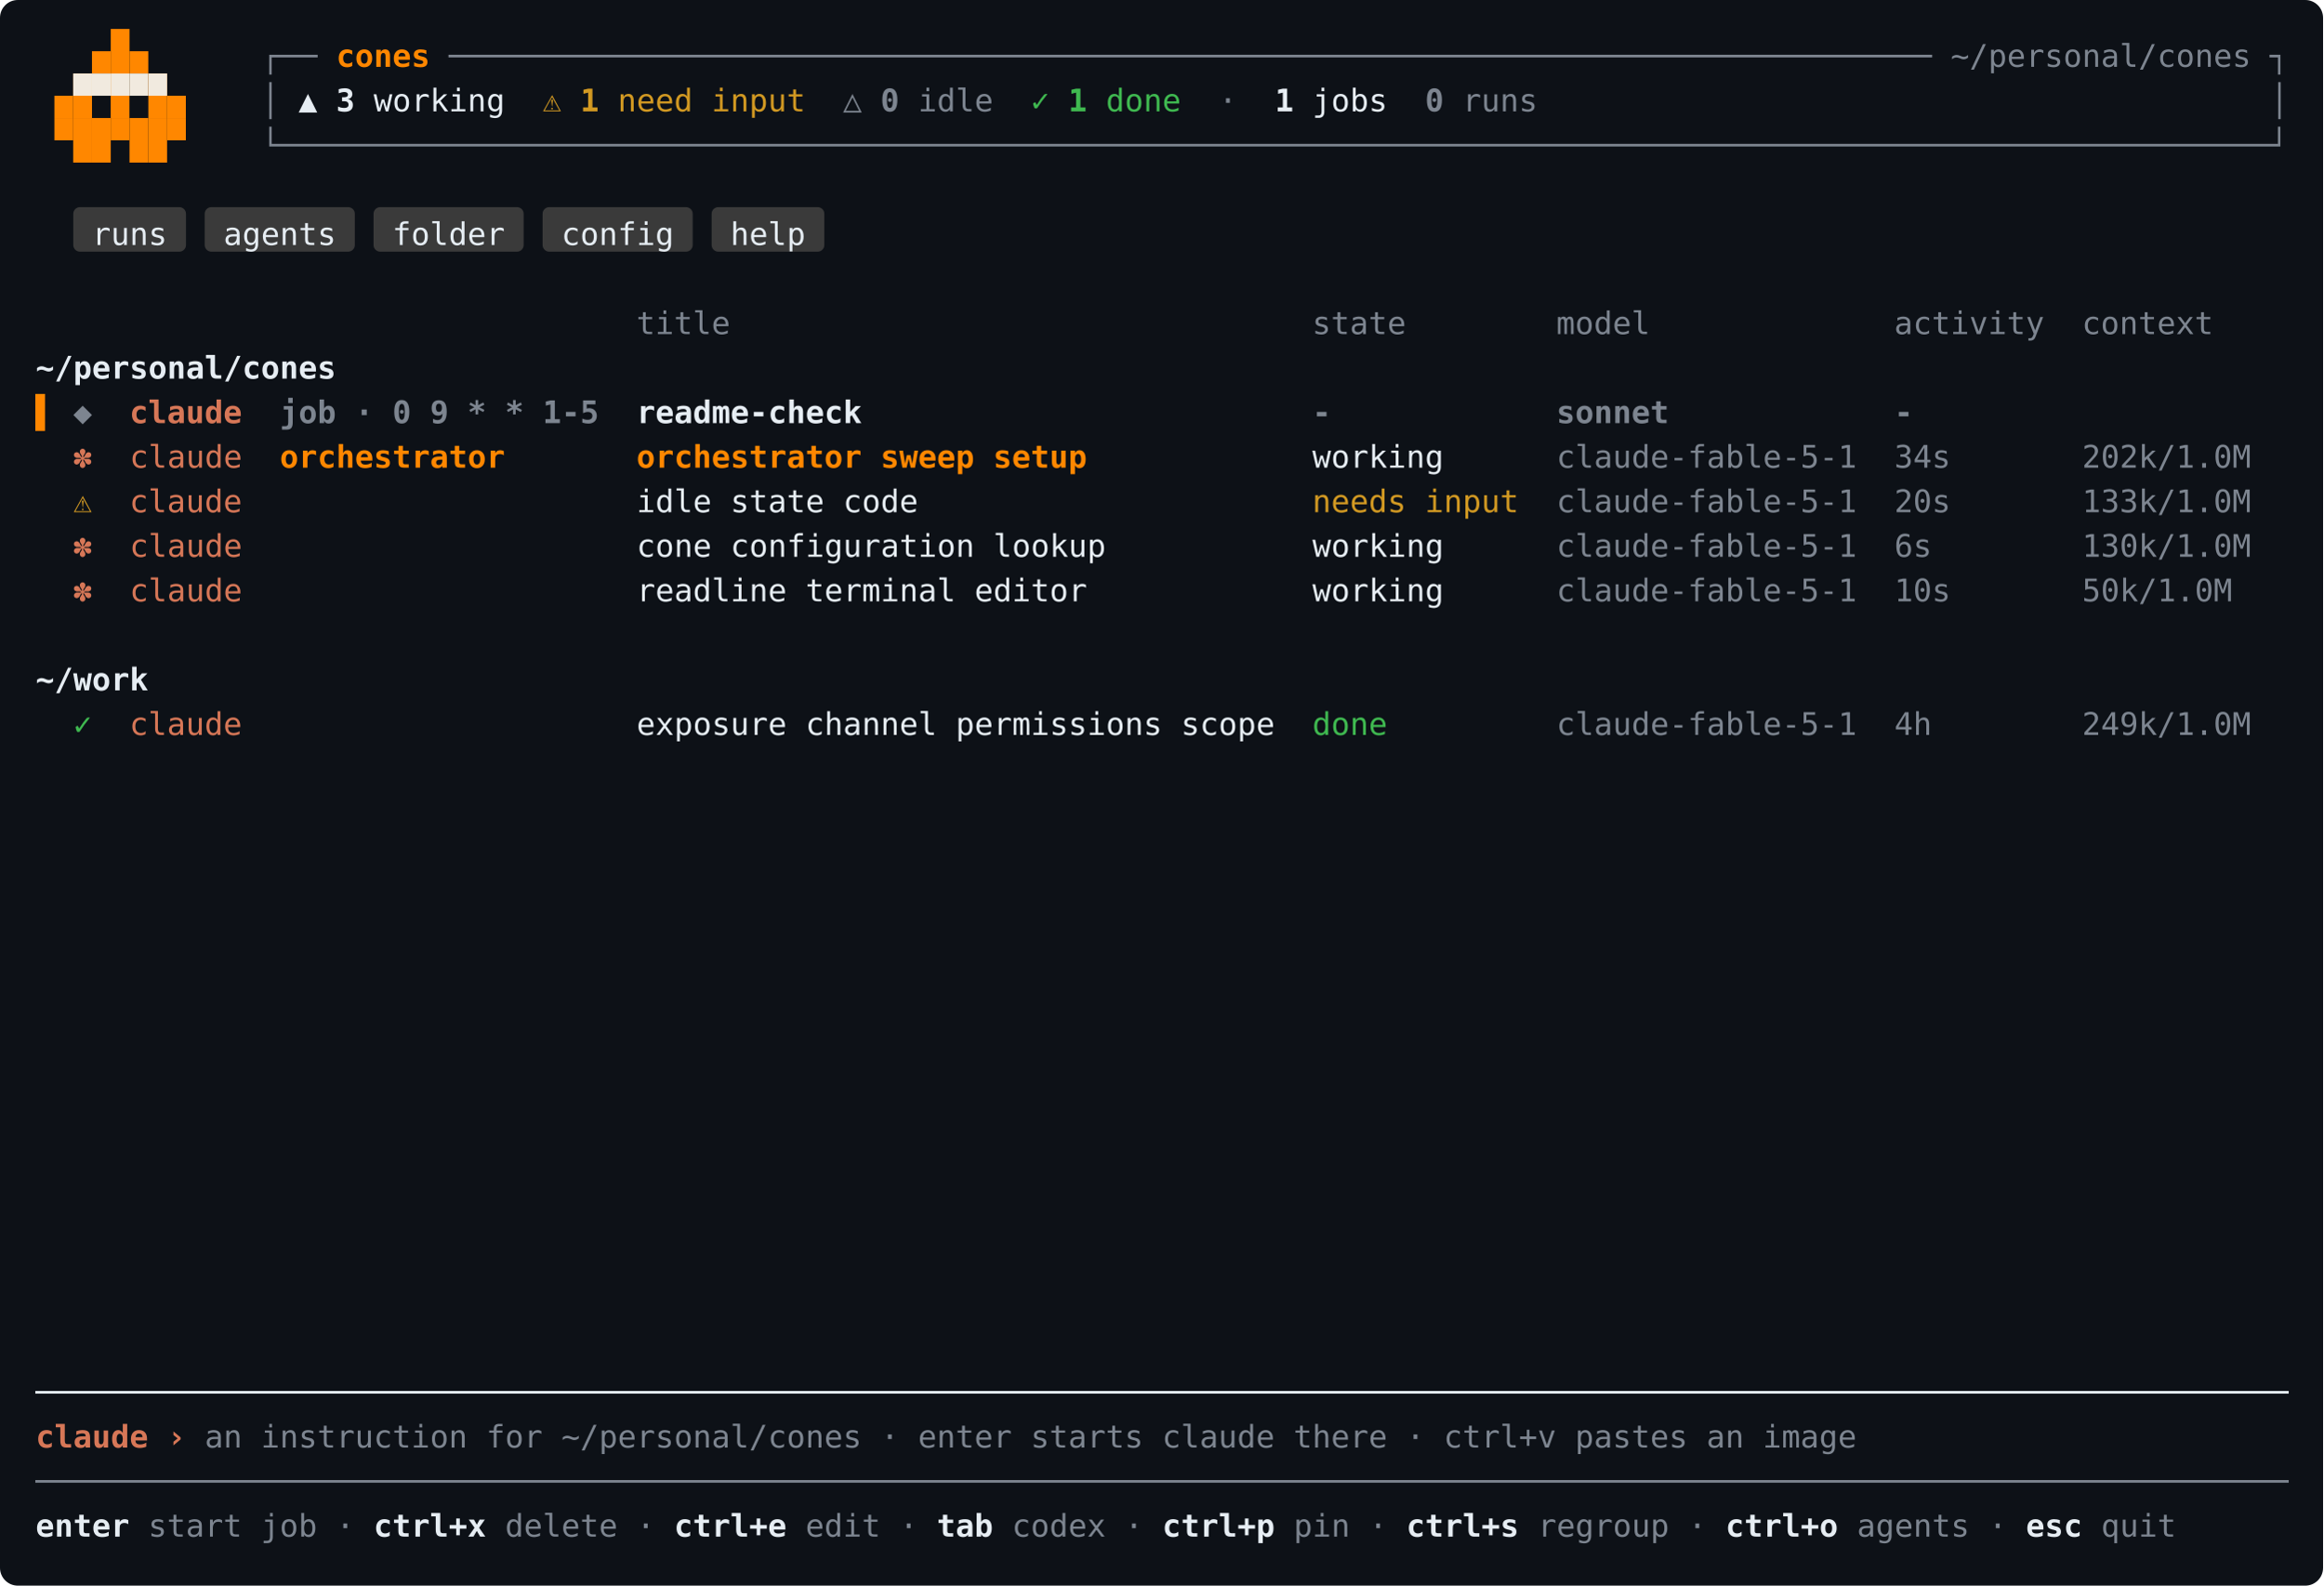
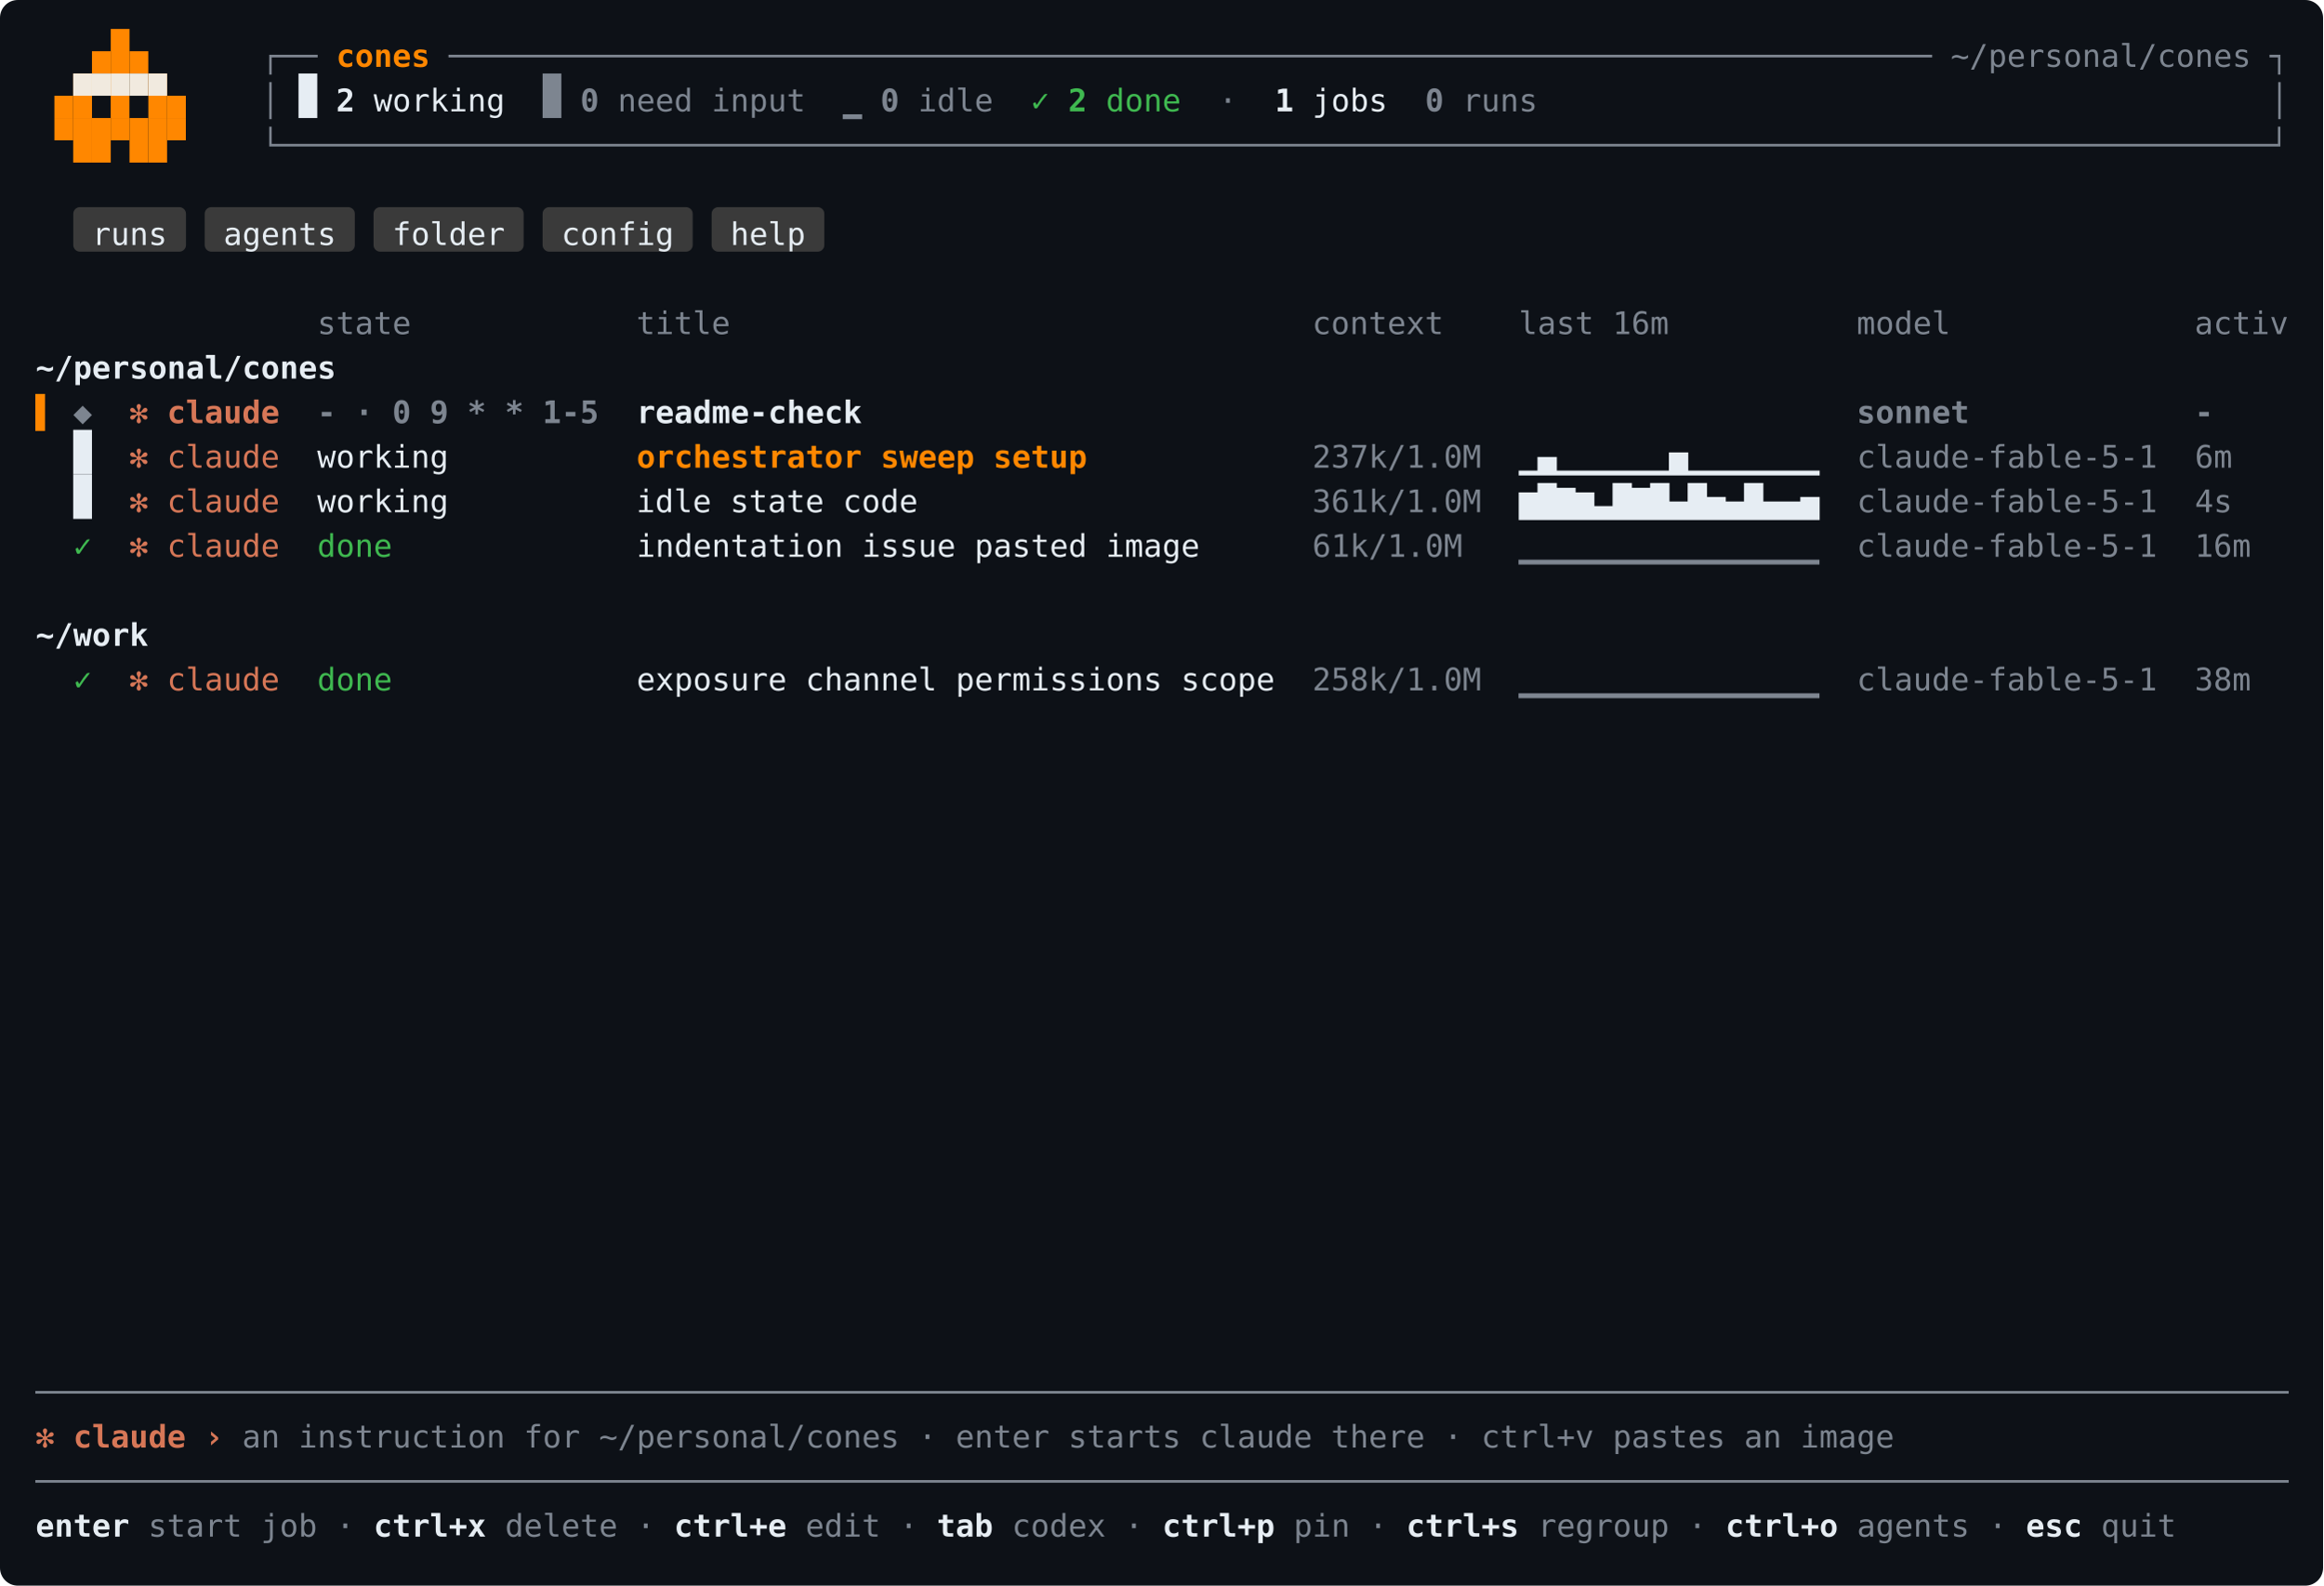
<svg xmlns="http://www.w3.org/2000/svg" width="1043" height="712" viewBox="0 0 1043 712" font-family="SFMono-Regular,Menlo,Consolas,monospace" font-size="14">
  <rect width="1043" height="712" rx="8" fill="#0d1117" />
  <rect x="41.29" y="23.0" width="8.43" height="10.0" fill="#ff8700" />
  <rect x="49.72" y="13" width="8.43" height="20" fill="#ff8700" />
  <rect x="58.15" y="23.0" width="8.43" height="10.0" fill="#ff8700" />
  <text x="117.2" y="30" xml:space="preserve" textLength="33.7" lengthAdjust="spacingAndGlyphs" fill="#7d8590">┌── </text>
  <text x="150.9" y="30" xml:space="preserve" textLength="50.6" lengthAdjust="spacingAndGlyphs" fill="#ff8700" font-weight="700">cones </text>
  <text x="201.5" y="30" xml:space="preserve" textLength="826.1" lengthAdjust="spacingAndGlyphs" fill="#7d8590">─────────────────────────────────────────────────────────────────────────────── ~/personal/cones ┐</text>
  <rect x="24.43" y="43.0" width="8.43" height="10.0" fill="#ff8700" />
  <rect x="32.9" y="33" width="8.4" height="20" rx="0" fill="#ff8700" />
  <rect x="32.86" y="33" width="8.43" height="10.0" fill="#f1eadf" />
  <rect x="41.29" y="33" width="8.43" height="10.0" fill="#f1eadf" />
  <rect x="49.7" y="33" width="8.4" height="20" rx="0" fill="#ff8700" />
  <rect x="49.72" y="33" width="8.43" height="10.0" fill="#f1eadf" />
  <rect x="58.15" y="33" width="8.43" height="10.0" fill="#f1eadf" />
  <rect x="66.6" y="33" width="8.4" height="20" rx="0" fill="#ff8700" />
  <rect x="66.58" y="33" width="8.43" height="10.0" fill="#f1eadf" />
  <rect x="75.01" y="43.0" width="8.43" height="10.0" fill="#ff8700" />
  <text x="117.2" y="50" xml:space="preserve" textLength="8.4" lengthAdjust="spacingAndGlyphs" fill="#7d8590">│</text>
-   <text x="125.6" y="50" xml:space="preserve" textLength="25.3" lengthAdjust="spacingAndGlyphs" fill="#e6edf3"> ▲ </text>
-   <text x="150.9" y="50" xml:space="preserve" textLength="8.4" lengthAdjust="spacingAndGlyphs" fill="#e6edf3" font-weight="700">3</text>
+   <rect x="134.02" y="33" width="8.43" height="20" fill="#e6edf3" />
+   <text x="150.9" y="50" xml:space="preserve" textLength="8.4" lengthAdjust="spacingAndGlyphs" fill="#e6edf3" font-weight="700">2</text>
  <text x="159.3" y="50" xml:space="preserve" textLength="84.3" lengthAdjust="spacingAndGlyphs" fill="#e6edf3"> working  </text>
-   <text x="243.6" y="50" xml:space="preserve" textLength="16.9" lengthAdjust="spacingAndGlyphs" fill="#d29922">⚠ </text>
-   <text x="260.5" y="50" xml:space="preserve" textLength="8.4" lengthAdjust="spacingAndGlyphs" fill="#d29922" font-weight="700">1</text>
-   <text x="268.9" y="50" xml:space="preserve" textLength="92.7" lengthAdjust="spacingAndGlyphs" fill="#d29922"> need input</text>
-   <text x="378.5" y="50" xml:space="preserve" textLength="16.9" lengthAdjust="spacingAndGlyphs" fill="#7d8590">△ </text>
+   <rect x="243.61" y="33" width="8.43" height="20" fill="#7d8590" />
+   <text x="260.5" y="50" xml:space="preserve" textLength="8.4" lengthAdjust="spacingAndGlyphs" fill="#7d8590" font-weight="700">0</text>
+   <text x="268.9" y="50" xml:space="preserve" textLength="92.7" lengthAdjust="spacingAndGlyphs" fill="#7d8590"> need input</text>
+   <text x="378.5" y="50" xml:space="preserve" textLength="16.9" lengthAdjust="spacingAndGlyphs" fill="#7d8590">▁ </text>
  <text x="395.3" y="50" xml:space="preserve" textLength="8.4" lengthAdjust="spacingAndGlyphs" fill="#7d8590" font-weight="700">0</text>
  <text x="403.8" y="50" xml:space="preserve" textLength="42.1" lengthAdjust="spacingAndGlyphs" fill="#7d8590"> idle</text>
  <text x="462.8" y="50" xml:space="preserve" textLength="16.9" lengthAdjust="spacingAndGlyphs" fill="#3fb950">✓ </text>
-   <text x="479.6" y="50" xml:space="preserve" textLength="8.4" lengthAdjust="spacingAndGlyphs" fill="#3fb950" font-weight="700">1</text>
+   <text x="479.6" y="50" xml:space="preserve" textLength="8.4" lengthAdjust="spacingAndGlyphs" fill="#3fb950" font-weight="700">2</text>
  <text x="488.1" y="50" xml:space="preserve" textLength="42.1" lengthAdjust="spacingAndGlyphs" fill="#3fb950"> done</text>
  <text x="547.1" y="50" xml:space="preserve" textLength="25.3" lengthAdjust="spacingAndGlyphs" fill="#7d8590">·  </text>
  <text x="572.4" y="50" xml:space="preserve" textLength="8.4" lengthAdjust="spacingAndGlyphs" fill="#e6edf3" font-weight="700">1</text>
  <text x="580.8" y="50" xml:space="preserve" textLength="59.0" lengthAdjust="spacingAndGlyphs" fill="#e6edf3"> jobs  </text>
  <text x="639.8" y="50" xml:space="preserve" textLength="8.4" lengthAdjust="spacingAndGlyphs" fill="#7d8590" font-weight="700">0</text>
  <text x="648.2" y="50" xml:space="preserve" textLength="42.1" lengthAdjust="spacingAndGlyphs" fill="#7d8590"> runs</text>
  <text x="1019.2" y="50" xml:space="preserve" textLength="8.4" lengthAdjust="spacingAndGlyphs" fill="#7d8590">│</text>
  <rect x="24.43" y="53" width="8.43" height="10.0" fill="#ff8700" />
  <rect x="32.86" y="53" width="8.43" height="20" fill="#ff8700" />
  <rect x="41.29" y="53" width="8.43" height="20" fill="#ff8700" />
  <rect x="49.72" y="53" width="8.43" height="10.0" fill="#ff8700" />
  <rect x="58.15" y="53" width="8.43" height="20" fill="#ff8700" />
  <rect x="66.58" y="53" width="8.43" height="20" fill="#ff8700" />
  <rect x="75.01" y="53" width="8.43" height="10.0" fill="#ff8700" />
  <text x="117.2" y="70" xml:space="preserve" textLength="910.4" lengthAdjust="spacingAndGlyphs" fill="#7d8590">└──────────────────────────────────────────────────────────────────────────────────────────────────────────┘</text>
  <rect x="32.9" y="93" width="50.6" height="20" rx="3" fill="#3a3a3a" />
  <text x="32.9" y="110" xml:space="preserve" textLength="50.6" lengthAdjust="spacingAndGlyphs" fill="#e6edf3"> runs </text>
  <rect x="91.9" y="93" width="67.4" height="20" rx="3" fill="#3a3a3a" />
  <text x="91.9" y="110" xml:space="preserve" textLength="67.4" lengthAdjust="spacingAndGlyphs" fill="#e6edf3"> agents </text>
  <rect x="167.7" y="93" width="67.4" height="20" rx="3" fill="#3a3a3a" />
  <text x="167.7" y="110" xml:space="preserve" textLength="67.4" lengthAdjust="spacingAndGlyphs" fill="#e6edf3"> folder </text>
  <rect x="243.6" y="93" width="67.4" height="20" rx="3" fill="#3a3a3a" />
  <text x="243.6" y="110" xml:space="preserve" textLength="67.4" lengthAdjust="spacingAndGlyphs" fill="#e6edf3"> config </text>
  <rect x="319.5" y="93" width="50.6" height="20" rx="3" fill="#3a3a3a" />
  <text x="319.5" y="110" xml:space="preserve" textLength="50.6" lengthAdjust="spacingAndGlyphs" fill="#e6edf3"> help </text>
-   <text x="16.0" y="150" xml:space="preserve" textLength="977.9" lengthAdjust="spacingAndGlyphs" fill="#7d8590">                                title                               state        model             activity  context</text>
+   <text x="16.0" y="150" xml:space="preserve" textLength="1011.6" lengthAdjust="spacingAndGlyphs" fill="#7d8590">               state            title                               context    last 16m          model             activ</text>
  <text x="16.0" y="170" xml:space="preserve" textLength="134.9" lengthAdjust="spacingAndGlyphs" fill="#e6edf3" font-weight="700">~/personal/cones</text>
  <text x="16.0" y="190" xml:space="preserve" textLength="16.9" lengthAdjust="spacingAndGlyphs" fill="#ff8700" font-weight="700">▌ </text>
  <text x="32.9" y="190" xml:space="preserve" textLength="25.3" lengthAdjust="spacingAndGlyphs" fill="#7d8590" font-weight="700">◆  </text>
-   <text x="58.1" y="190" xml:space="preserve" textLength="67.4" lengthAdjust="spacingAndGlyphs" fill="#d77757" font-weight="700">claude  </text>
-   <text x="125.6" y="190" xml:space="preserve" textLength="160.2" lengthAdjust="spacingAndGlyphs" fill="#7d8590" font-weight="700">job · 0 9 * * 1-5  </text>
+   <text x="58.1" y="190" xml:space="preserve" textLength="84.3" lengthAdjust="spacingAndGlyphs" fill="#d77757" font-weight="700">✻ claude  </text>
+   <text x="142.4" y="190" xml:space="preserve" textLength="143.3" lengthAdjust="spacingAndGlyphs" fill="#7d8590" font-weight="700">- · 0 9 * * 1-5  </text>
  <text x="285.8" y="190" xml:space="preserve" textLength="303.5" lengthAdjust="spacingAndGlyphs" fill="#e6edf3" font-weight="700">readme-check                        </text>
-   <text x="589.2" y="190" xml:space="preserve" textLength="269.8" lengthAdjust="spacingAndGlyphs" fill="#7d8590" font-weight="700">-            sonnet            -</text>
-   <text x="32.9" y="210" xml:space="preserve" textLength="92.7" lengthAdjust="spacingAndGlyphs" fill="#d77757">✽  claude  </text>
-   <text x="125.6" y="210" xml:space="preserve" textLength="463.6" lengthAdjust="spacingAndGlyphs" fill="#ff8700" font-weight="700">orchestrator       orchestrator sweep setup            </text>
-   <text x="589.2" y="210" xml:space="preserve" textLength="109.6" lengthAdjust="spacingAndGlyphs" fill="#e6edf3">working      </text>
-   <text x="698.8" y="210" xml:space="preserve" textLength="311.9" lengthAdjust="spacingAndGlyphs" fill="#7d8590">claude-fable-5-1  34s       202k/1.0M</text>
-   <text x="32.9" y="230" xml:space="preserve" textLength="25.3" lengthAdjust="spacingAndGlyphs" fill="#d29922">⚠  </text>
-   <text x="58.1" y="230" xml:space="preserve" textLength="67.4" lengthAdjust="spacingAndGlyphs" fill="#d77757">claude  </text>
-   <text x="285.8" y="230" xml:space="preserve" textLength="303.5" lengthAdjust="spacingAndGlyphs" fill="#e6edf3">idle state code                     </text>
-   <text x="589.2" y="230" xml:space="preserve" textLength="109.6" lengthAdjust="spacingAndGlyphs" fill="#d29922">needs input  </text>
-   <text x="698.8" y="230" xml:space="preserve" textLength="311.9" lengthAdjust="spacingAndGlyphs" fill="#7d8590">claude-fable-5-1  20s       133k/1.0M</text>
-   <text x="32.9" y="250" xml:space="preserve" textLength="92.7" lengthAdjust="spacingAndGlyphs" fill="#d77757">✽  claude  </text>
-   <text x="285.8" y="250" xml:space="preserve" textLength="413.1" lengthAdjust="spacingAndGlyphs" fill="#e6edf3">cone configuration lookup           working      </text>
-   <text x="698.8" y="250" xml:space="preserve" textLength="311.9" lengthAdjust="spacingAndGlyphs" fill="#7d8590">claude-fable-5-1  6s        130k/1.0M</text>
-   <text x="32.9" y="270" xml:space="preserve" textLength="92.7" lengthAdjust="spacingAndGlyphs" fill="#d77757">✽  claude  </text>
-   <text x="285.8" y="270" xml:space="preserve" textLength="413.1" lengthAdjust="spacingAndGlyphs" fill="#e6edf3">readline terminal editor            working      </text>
-   <text x="698.8" y="270" xml:space="preserve" textLength="303.5" lengthAdjust="spacingAndGlyphs" fill="#7d8590">claude-fable-5-1  10s       50k/1.0M</text>
-   <text x="16.0" y="310" xml:space="preserve" textLength="50.6" lengthAdjust="spacingAndGlyphs" fill="#e6edf3" font-weight="700">~/work</text>
-   <text x="32.9" y="330" xml:space="preserve" textLength="25.3" lengthAdjust="spacingAndGlyphs" fill="#3fb950">✓  </text>
-   <text x="58.1" y="330" xml:space="preserve" textLength="67.4" lengthAdjust="spacingAndGlyphs" fill="#d77757">claude  </text>
-   <text x="285.8" y="330" xml:space="preserve" textLength="303.5" lengthAdjust="spacingAndGlyphs" fill="#e6edf3">exposure channel permissions scope  </text>
-   <text x="589.2" y="330" xml:space="preserve" textLength="109.6" lengthAdjust="spacingAndGlyphs" fill="#3fb950">done         </text>
-   <text x="698.8" y="330" xml:space="preserve" textLength="311.9" lengthAdjust="spacingAndGlyphs" fill="#7d8590">claude-fable-5-1  4h        249k/1.0M</text>
-   <text x="16.0" y="630" xml:space="preserve" textLength="1011.6" lengthAdjust="spacingAndGlyphs" fill="#e6edf3">────────────────────────────────────────────────────────────────────────────────────────────────────────────────────────</text>
-   <text x="16.0" y="650" xml:space="preserve" textLength="75.9" lengthAdjust="spacingAndGlyphs" fill="#d77757" font-weight="700">claude › </text>
-   <text x="91.9" y="650" xml:space="preserve" textLength="8.4" lengthAdjust="spacingAndGlyphs" fill="#7d8590">a</text>
-   <text x="100.3" y="650" xml:space="preserve" textLength="733.4" lengthAdjust="spacingAndGlyphs" fill="#7d8590">n instruction for ~/personal/cones · enter starts claude there · ctrl+v pastes an image</text>
+   <text x="589.2" y="190" xml:space="preserve" textLength="404.6" lengthAdjust="spacingAndGlyphs" fill="#7d8590" font-weight="700">                             sonnet            -</text>
+   <rect x="32.86" y="193" width="8.43" height="20" fill="#e6edf3" />
+   <text x="58.1" y="210" xml:space="preserve" textLength="84.3" lengthAdjust="spacingAndGlyphs" fill="#d77757">✻ claude  </text>
+   <text x="142.4" y="210" xml:space="preserve" textLength="143.3" lengthAdjust="spacingAndGlyphs" fill="#e6edf3">working          </text>
+   <text x="285.8" y="210" xml:space="preserve" textLength="303.5" lengthAdjust="spacingAndGlyphs" fill="#ff8700" font-weight="700">orchestrator sweep setup            </text>
+   <text x="589.2" y="210" xml:space="preserve" textLength="92.7" lengthAdjust="spacingAndGlyphs" fill="#7d8590">237k/1.0M  </text>
+   <text x="682.0" y="210" xml:space="preserve" textLength="151.7" lengthAdjust="spacingAndGlyphs" fill="#e6edf3">▁▄▁▁▁▁▁▁▅▁▁▁▁▁▁▁  </text>
+   <text x="833.7" y="210" xml:space="preserve" textLength="168.6" lengthAdjust="spacingAndGlyphs" fill="#7d8590">claude-fable-5-1  6m</text>
+   <rect x="32.86" y="213" width="8.43" height="20" fill="#e6edf3" />
+   <text x="58.1" y="230" xml:space="preserve" textLength="84.3" lengthAdjust="spacingAndGlyphs" fill="#d77757">✻ claude  </text>
+   <text x="142.4" y="230" xml:space="preserve" textLength="446.8" lengthAdjust="spacingAndGlyphs" fill="#e6edf3">working          idle state code                     </text>
+   <text x="589.2" y="230" xml:space="preserve" textLength="92.7" lengthAdjust="spacingAndGlyphs" fill="#7d8590">361k/1.0M  </text>
+   <text x="682.0" y="230" xml:space="preserve" textLength="151.7" lengthAdjust="spacingAndGlyphs" fill="#e6edf3">▆█▇▆▃█▇█▄█▅▄█▄▄▅  </text>
+   <text x="833.7" y="230" xml:space="preserve" textLength="168.6" lengthAdjust="spacingAndGlyphs" fill="#7d8590">claude-fable-5-1  4s</text>
+   <text x="32.9" y="250" xml:space="preserve" textLength="25.3" lengthAdjust="spacingAndGlyphs" fill="#3fb950">✓  </text>
+   <text x="58.1" y="250" xml:space="preserve" textLength="84.3" lengthAdjust="spacingAndGlyphs" fill="#d77757">✻ claude  </text>
+   <text x="142.4" y="250" xml:space="preserve" textLength="143.3" lengthAdjust="spacingAndGlyphs" fill="#3fb950">done             </text>
+   <text x="285.8" y="250" xml:space="preserve" textLength="303.5" lengthAdjust="spacingAndGlyphs" fill="#e6edf3">indentation issue pasted image      </text>
+   <text x="589.2" y="250" xml:space="preserve" textLength="421.5" lengthAdjust="spacingAndGlyphs" fill="#7d8590">61k/1.0M   ▁▁▁▁▁▁▁▁▁▁▁▁▁▁▁▁  claude-fable-5-1  16m</text>
+   <text x="16.0" y="290" xml:space="preserve" textLength="50.6" lengthAdjust="spacingAndGlyphs" fill="#e6edf3" font-weight="700">~/work</text>
+   <text x="32.9" y="310" xml:space="preserve" textLength="25.3" lengthAdjust="spacingAndGlyphs" fill="#3fb950">✓  </text>
+   <text x="58.1" y="310" xml:space="preserve" textLength="84.3" lengthAdjust="spacingAndGlyphs" fill="#d77757">✻ claude  </text>
+   <text x="142.4" y="310" xml:space="preserve" textLength="143.3" lengthAdjust="spacingAndGlyphs" fill="#3fb950">done             </text>
+   <text x="285.8" y="310" xml:space="preserve" textLength="303.5" lengthAdjust="spacingAndGlyphs" fill="#e6edf3">exposure channel permissions scope  </text>
+   <text x="589.2" y="310" xml:space="preserve" textLength="421.5" lengthAdjust="spacingAndGlyphs" fill="#7d8590">258k/1.0M  ▁▁▁▁▁▁▁▁▁▁▁▁▁▁▁▁  claude-fable-5-1  38m</text>
+   <text x="16.0" y="630" xml:space="preserve" textLength="1011.6" lengthAdjust="spacingAndGlyphs" fill="#7d8590">────────────────────────────────────────────────────────────────────────────────────────────────────────────────────────</text>
+   <text x="16.0" y="650" xml:space="preserve" textLength="92.7" lengthAdjust="spacingAndGlyphs" fill="#d77757" font-weight="700">✻ claude › </text>
+   <text x="108.7" y="650" xml:space="preserve" textLength="8.4" lengthAdjust="spacingAndGlyphs" fill="#7d8590">a</text>
+   <text x="117.2" y="650" xml:space="preserve" textLength="733.4" lengthAdjust="spacingAndGlyphs" fill="#7d8590">n instruction for ~/personal/cones · enter starts claude there · ctrl+v pastes an image</text>
  <text x="16.0" y="670" xml:space="preserve" textLength="1011.6" lengthAdjust="spacingAndGlyphs" fill="#7d8590">────────────────────────────────────────────────────────────────────────────────────────────────────────────────────────</text>
  <text x="16.0" y="690" xml:space="preserve" textLength="42.1" lengthAdjust="spacingAndGlyphs" fill="#e6edf3" font-weight="700">enter</text>
  <text x="58.1" y="690" xml:space="preserve" textLength="109.6" lengthAdjust="spacingAndGlyphs" fill="#7d8590"> start job · </text>
  <text x="167.7" y="690" xml:space="preserve" textLength="50.6" lengthAdjust="spacingAndGlyphs" fill="#e6edf3" font-weight="700">ctrl+x</text>
  <text x="218.3" y="690" xml:space="preserve" textLength="84.3" lengthAdjust="spacingAndGlyphs" fill="#7d8590"> delete · </text>
  <text x="302.6" y="690" xml:space="preserve" textLength="50.6" lengthAdjust="spacingAndGlyphs" fill="#e6edf3" font-weight="700">ctrl+e</text>
  <text x="353.2" y="690" xml:space="preserve" textLength="67.4" lengthAdjust="spacingAndGlyphs" fill="#7d8590"> edit · </text>
  <text x="420.6" y="690" xml:space="preserve" textLength="25.3" lengthAdjust="spacingAndGlyphs" fill="#e6edf3" font-weight="700">tab</text>
  <text x="445.9" y="690" xml:space="preserve" textLength="75.9" lengthAdjust="spacingAndGlyphs" fill="#7d8590"> codex · </text>
  <text x="521.8" y="690" xml:space="preserve" textLength="50.6" lengthAdjust="spacingAndGlyphs" fill="#e6edf3" font-weight="700">ctrl+p</text>
  <text x="572.4" y="690" xml:space="preserve" textLength="59.0" lengthAdjust="spacingAndGlyphs" fill="#7d8590"> pin · </text>
  <text x="631.4" y="690" xml:space="preserve" textLength="50.6" lengthAdjust="spacingAndGlyphs" fill="#e6edf3" font-weight="700">ctrl+s</text>
  <text x="682.0" y="690" xml:space="preserve" textLength="92.7" lengthAdjust="spacingAndGlyphs" fill="#7d8590"> regroup · </text>
  <text x="774.7" y="690" xml:space="preserve" textLength="50.6" lengthAdjust="spacingAndGlyphs" fill="#e6edf3" font-weight="700">ctrl+o</text>
  <text x="825.3" y="690" xml:space="preserve" textLength="84.3" lengthAdjust="spacingAndGlyphs" fill="#7d8590"> agents · </text>
  <text x="909.6" y="690" xml:space="preserve" textLength="25.3" lengthAdjust="spacingAndGlyphs" fill="#e6edf3" font-weight="700">esc</text>
  <text x="934.9" y="690" xml:space="preserve" textLength="42.1" lengthAdjust="spacingAndGlyphs" fill="#7d8590"> quit</text>
</svg>
